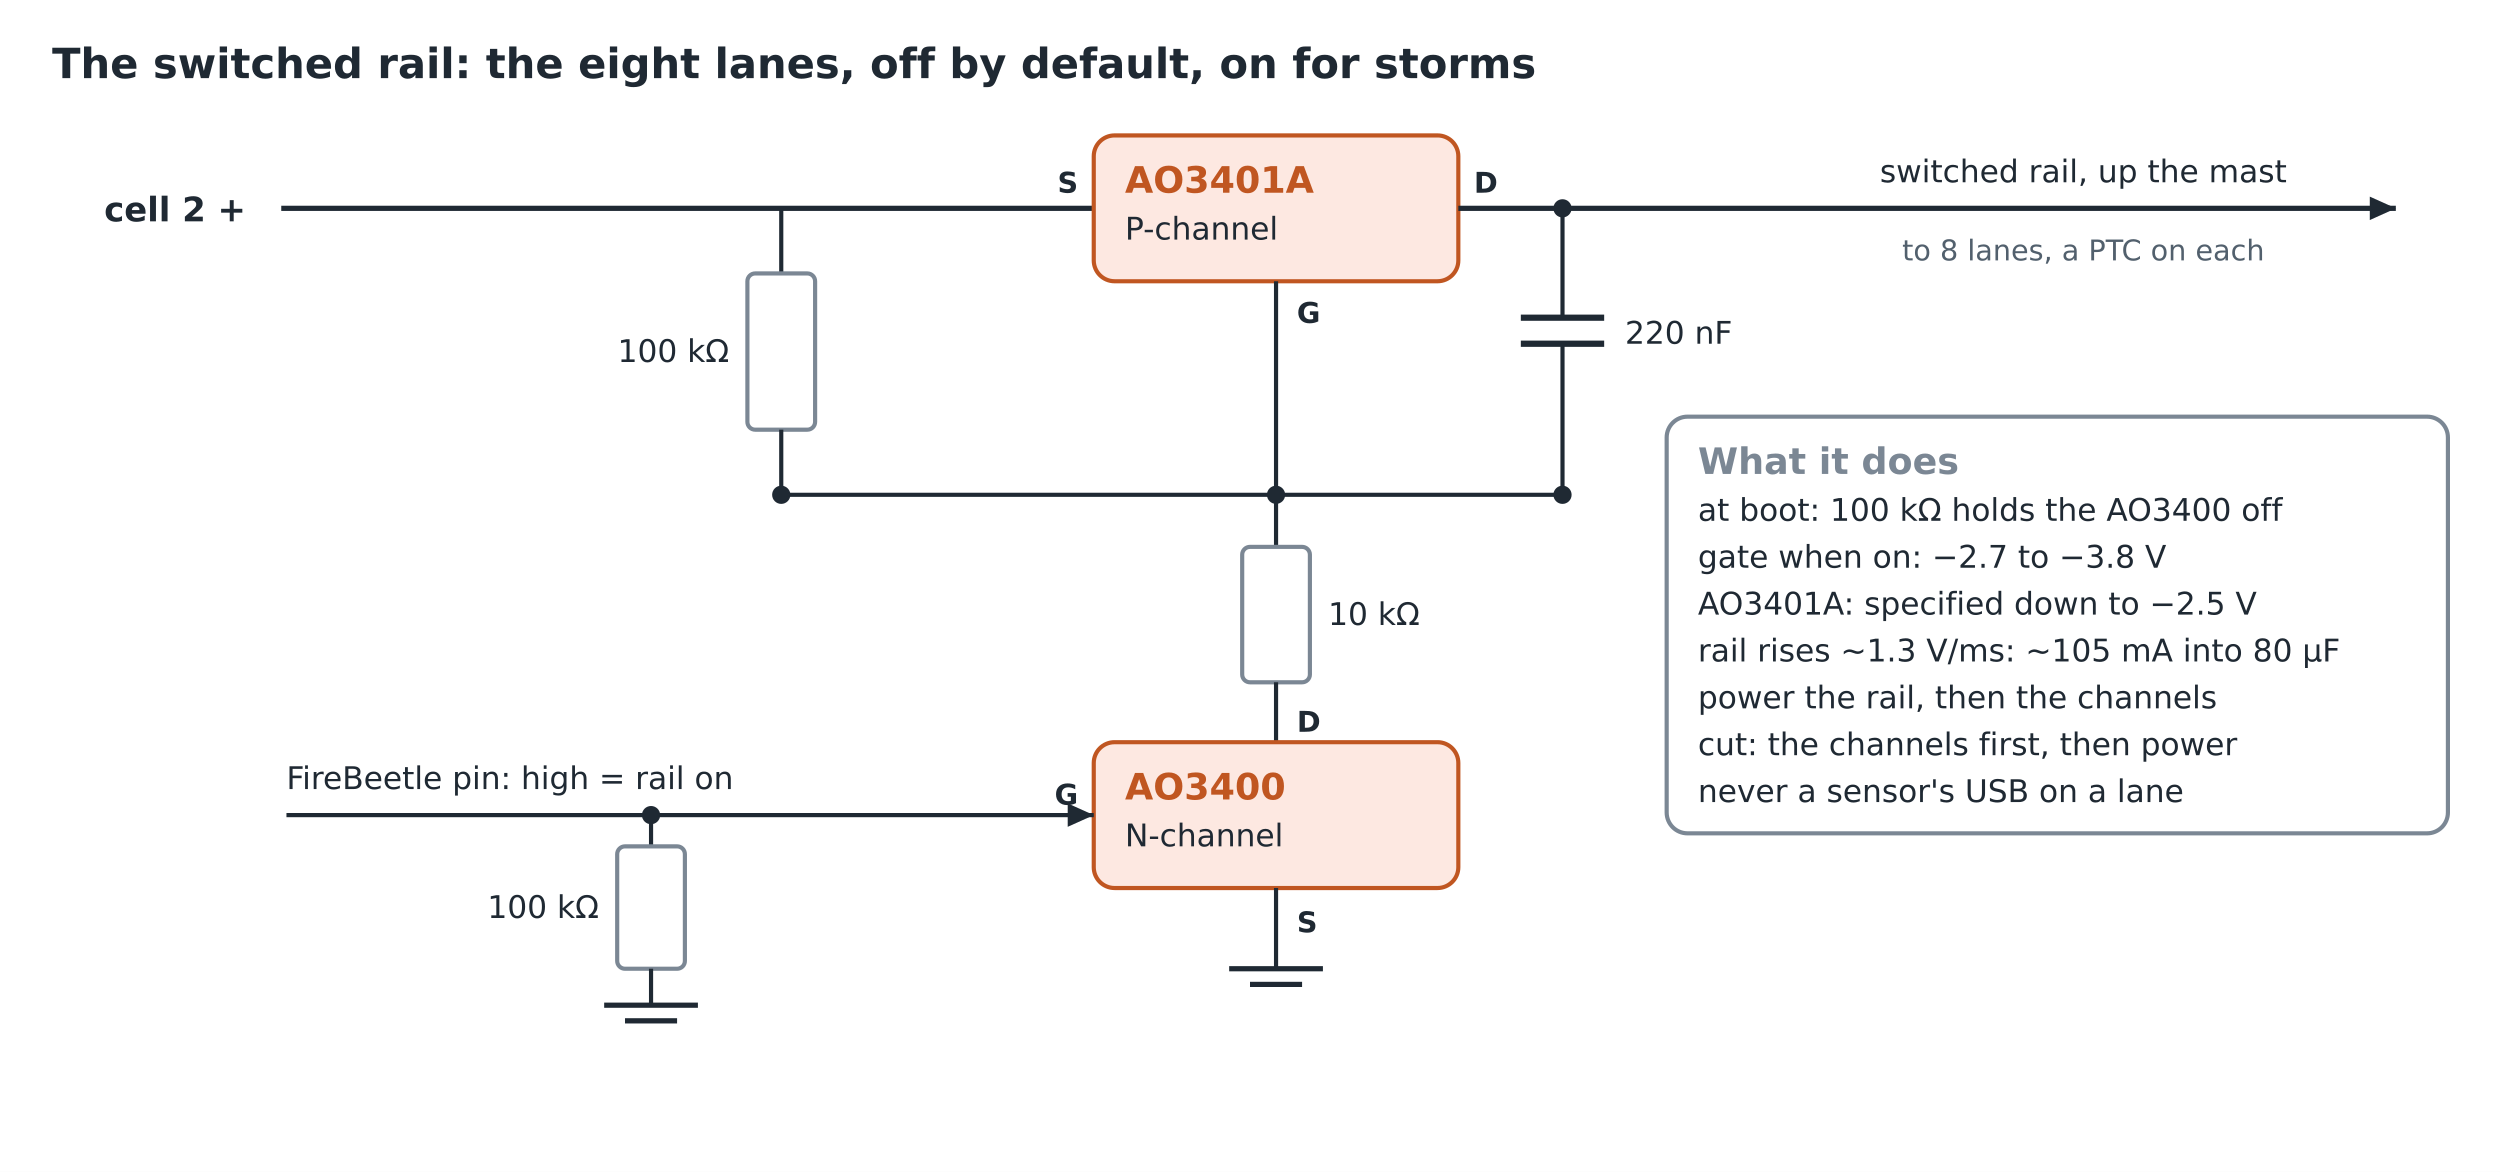
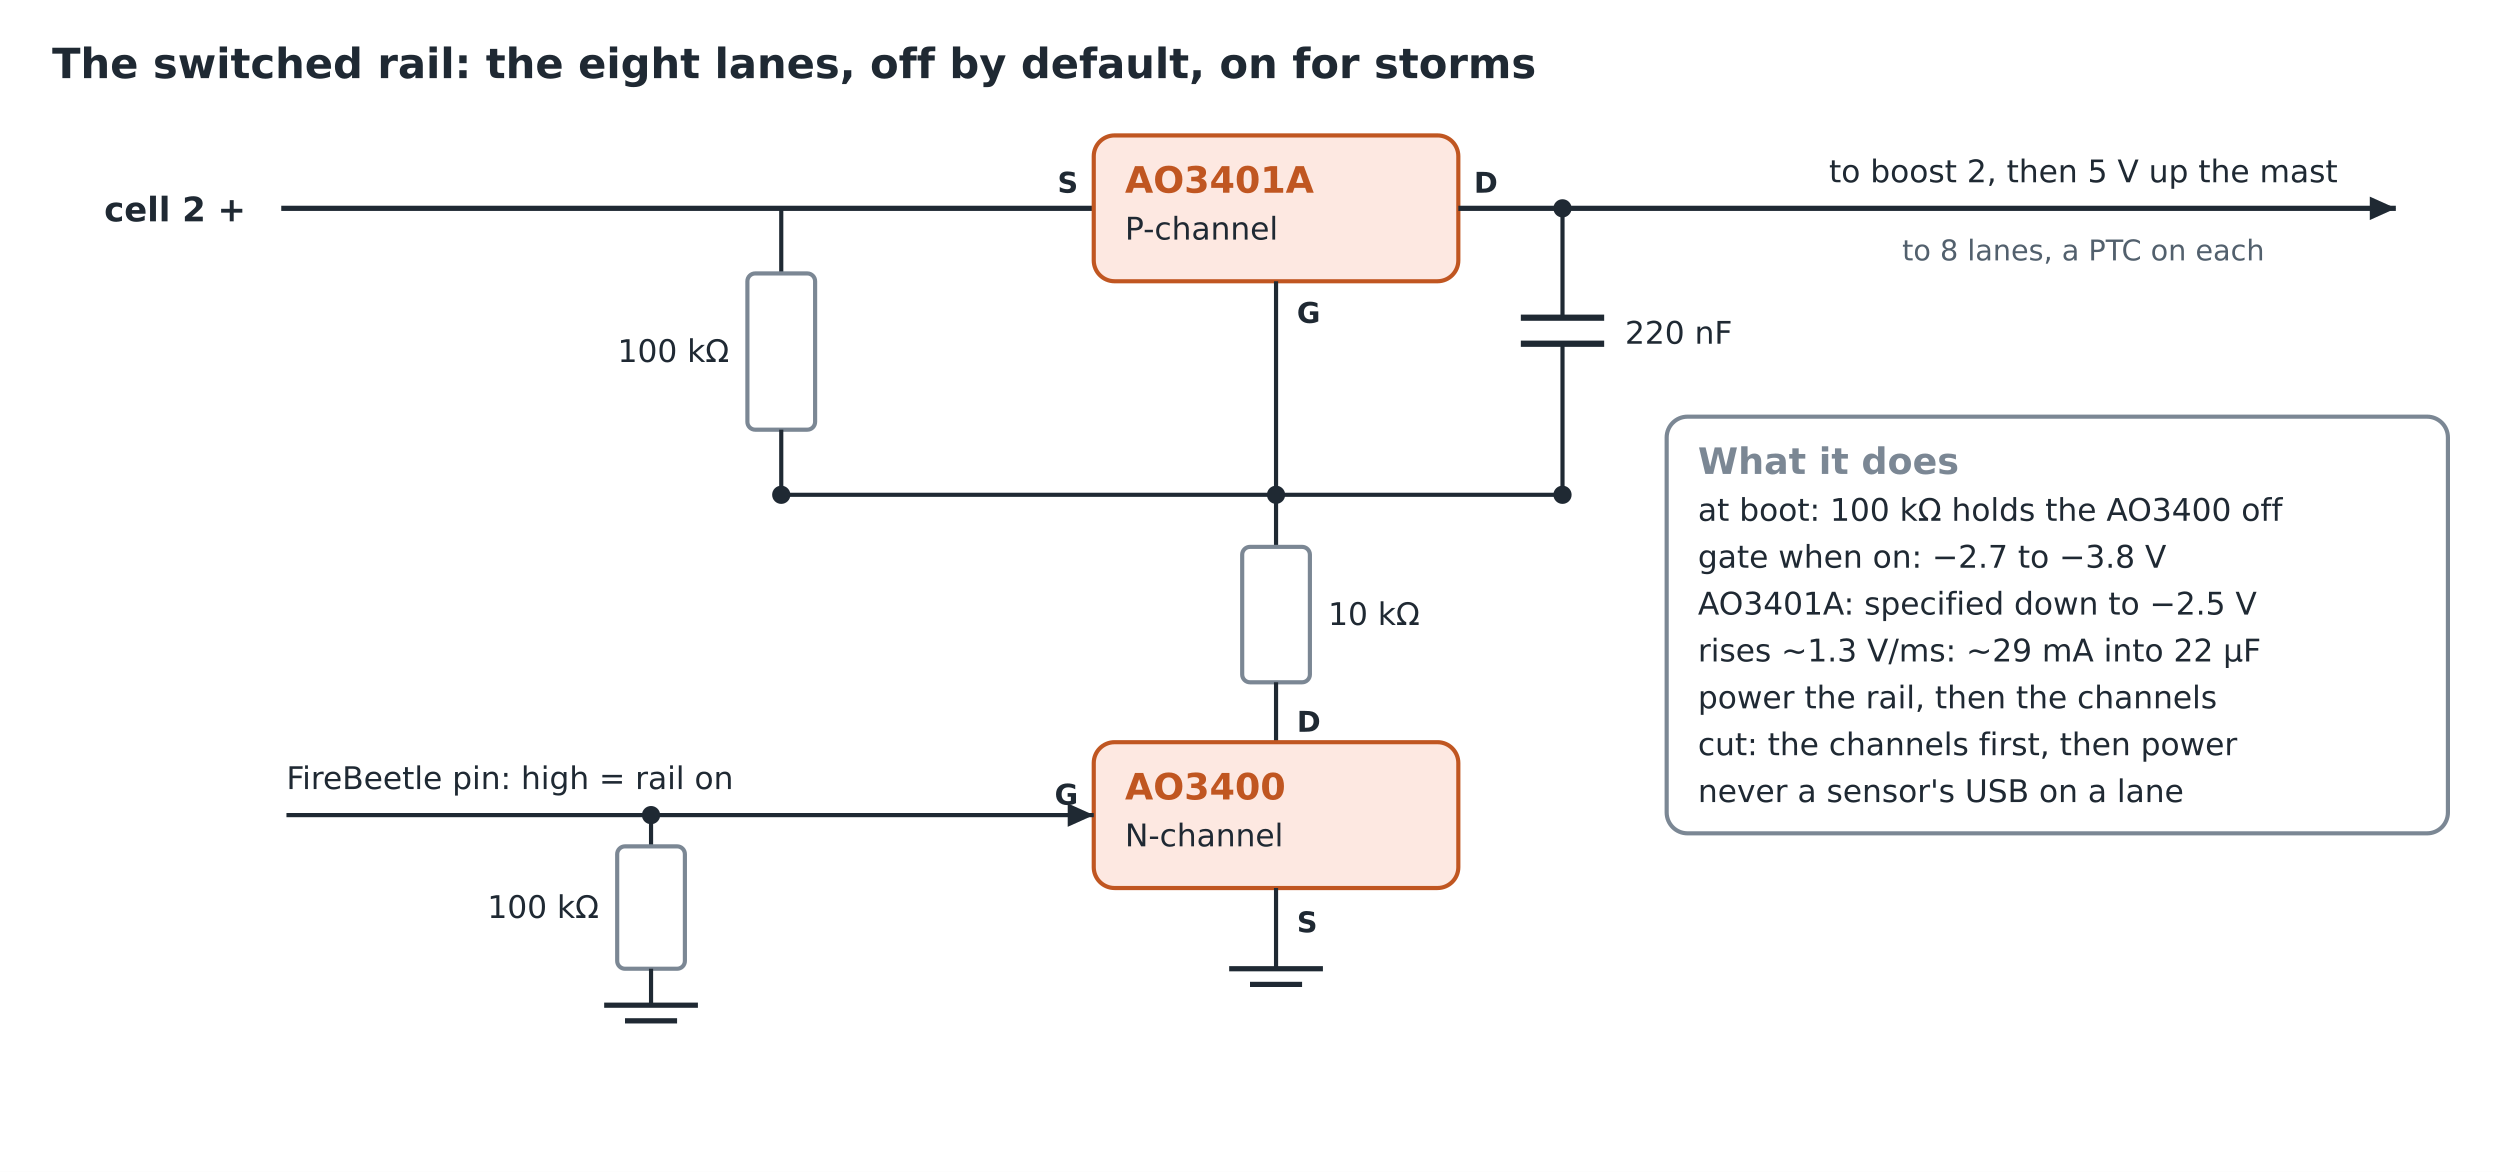
<svg xmlns="http://www.w3.org/2000/svg" width="960" height="450" viewBox="0 0 960 450" font-family="DejaVu Sans, Verdana, sans-serif">
  <rect width="960" height="450" fill="#ffffff" />
  <text x="20.0" y="30.0" font-size="16" font-weight="bold" text-anchor="start" fill="#1f2933">The switched rail: the eight lanes, off by default, on for storms</text>
  <text x="40.0" y="85.0" font-size="13" font-weight="bold" text-anchor="start" fill="#1f2933">cell 2 +</text>
  <polyline points="108.0,80.0 420.0,80.0" fill="none" stroke="#1f2933" stroke-width="2" stroke-linejoin="round" />
  <rect x="420.0" y="52.0" width="140.0" height="56.0" rx="8" fill="#fde8e1" stroke="#c05621" stroke-width="1.6" />
  <text x="432.0" y="74.0" font-size="14" font-weight="bold" text-anchor="start" fill="#c05621">AO3401A</text>
  <text x="432.0" y="92.0" font-size="12" text-anchor="start" fill="#1f2933">P-channel</text>
  <text x="414.0" y="74.0" font-size="11" font-weight="bold" text-anchor="end" fill="#1f2933">S</text>
  <text x="566.0" y="74.0" font-size="11" font-weight="bold" text-anchor="start" fill="#1f2933">D</text>
  <text x="498.0" y="124.0" font-size="11" font-weight="bold" text-anchor="start" fill="#1f2933">G</text>
  <polyline points="560.0,80.0 920.0,80.0" fill="none" stroke="#1f2933" stroke-width="2" stroke-linejoin="round" />
  <polygon points="920.0,80.0 910.0,75.5 910.0,84.5" fill="#1f2933" />
-   <text x="800.0" y="70.0" font-size="12" text-anchor="middle" fill="#1f2933">switched rail, up the mast</text>
+   <text x="800.0" y="70.0" font-size="12" text-anchor="middle" fill="#1f2933">to boost 2, then 5 V up the mast</text>
  <text x="800.0" y="100.0" font-size="11" text-anchor="middle" fill="#52606d">to 8 lanes, a PTC on each</text>
  <polyline points="490.0,108.0 490.0,190.0" fill="none" stroke="#1f2933" stroke-width="1.6" stroke-linejoin="round" />
  <polyline points="300.0,80.0 300.0,105.0" fill="none" stroke="#1f2933" stroke-width="1.6" stroke-linejoin="round" />
  <rect x="287.0" y="105.0" width="26.0" height="60.0" rx="3" fill="#ffffff" stroke="#7b8794" stroke-width="1.6" />
  <text x="280.0" y="139.0" font-size="12" text-anchor="end" fill="#1f2933">100 kΩ</text>
  <polyline points="300.0,165.0 300.0,190.0 490.0,190.0" fill="none" stroke="#1f2933" stroke-width="1.6" stroke-linejoin="round" />
  <polyline points="600.0,80.0 600.0,122.0" fill="none" stroke="#1f2933" stroke-width="1.6" stroke-linejoin="round" />
  <polyline points="584.0,122.0 616.0,122.0" fill="none" stroke="#1f2933" stroke-width="2.4" stroke-linejoin="round" />
  <polyline points="584.0,132.0 616.0,132.0" fill="none" stroke="#1f2933" stroke-width="2.4" stroke-linejoin="round" />
  <polyline points="600.0,132.0 600.0,190.0 490.0,190.0" fill="none" stroke="#1f2933" stroke-width="1.6" stroke-linejoin="round" />
  <text x="624.0" y="132.0" font-size="12" text-anchor="start" fill="#1f2933">220 nF</text>
  <circle cx="300" cy="190" r="3.5" fill="#1f2933" />
  <circle cx="490" cy="190" r="3.5" fill="#1f2933" />
  <circle cx="600" cy="190" r="3.5" fill="#1f2933" />
  <circle cx="600" cy="80" r="3.5" fill="#1f2933" />
  <polyline points="490.0,190.0 490.0,210.0" fill="none" stroke="#1f2933" stroke-width="1.6" stroke-linejoin="round" />
  <rect x="477.0" y="210.0" width="26.0" height="52.0" rx="3" fill="#ffffff" stroke="#7b8794" stroke-width="1.6" />
  <text x="510.0" y="240.0" font-size="12" text-anchor="start" fill="#1f2933">10 kΩ</text>
  <polyline points="490.0,262.0 490.0,285.0" fill="none" stroke="#1f2933" stroke-width="1.6" stroke-linejoin="round" />
  <rect x="420.0" y="285.0" width="140.0" height="56.0" rx="8" fill="#fde8e1" stroke="#c05621" stroke-width="1.6" />
  <text x="432.0" y="307.0" font-size="14" font-weight="bold" text-anchor="start" fill="#c05621">AO3400</text>
  <text x="432.0" y="325.0" font-size="12" text-anchor="start" fill="#1f2933">N-channel</text>
  <text x="498.0" y="281.0" font-size="11" font-weight="bold" text-anchor="start" fill="#1f2933">D</text>
  <text x="498.0" y="358.0" font-size="11" font-weight="bold" text-anchor="start" fill="#1f2933">S</text>
  <text x="414.0" y="309.0" font-size="11" font-weight="bold" text-anchor="end" fill="#1f2933">G</text>
  <polyline points="490.0,341.0 490.0,372.0" fill="none" stroke="#1f2933" stroke-width="1.6" stroke-linejoin="round" />
  <polyline points="472.0,372.0 508.0,372.0" fill="none" stroke="#1f2933" stroke-width="2" stroke-linejoin="round" />
  <polyline points="480.0,378.0 500.0,378.0" fill="none" stroke="#1f2933" stroke-width="2" stroke-linejoin="round" />
  <polyline points="110.0,313.0 420.0,313.0" fill="none" stroke="#1f2933" stroke-width="1.6" stroke-linejoin="round" />
  <polygon points="420.0,313.0 410.0,308.5 410.0,317.5" fill="#1f2933" />
  <text x="110.0" y="303.0" font-size="12" text-anchor="start" fill="#1f2933">FireBeetle pin: high = rail on</text>
  <circle cx="250" cy="313" r="3.5" fill="#1f2933" />
  <polyline points="250.0,313.0 250.0,325.0" fill="none" stroke="#1f2933" stroke-width="1.6" stroke-linejoin="round" />
  <rect x="237.0" y="325.0" width="26.0" height="47.0" rx="3" fill="#ffffff" stroke="#7b8794" stroke-width="1.6" />
  <text x="230.0" y="352.5" font-size="12" text-anchor="end" fill="#1f2933">100 kΩ</text>
  <polyline points="250.0,372.0 250.0,386.0" fill="none" stroke="#1f2933" stroke-width="1.6" stroke-linejoin="round" />
  <polyline points="232.0,386.0 268.0,386.0" fill="none" stroke="#1f2933" stroke-width="2" stroke-linejoin="round" />
  <polyline points="240.0,392.0 260.0,392.0" fill="none" stroke="#1f2933" stroke-width="2" stroke-linejoin="round" />
  <rect x="640.0" y="160.0" width="300.0" height="160.0" rx="8" fill="#ffffff" stroke="#7b8794" stroke-width="1.6" />
  <text x="652.0" y="182.0" font-size="14" font-weight="bold" text-anchor="start" fill="#7b8794">What it does</text>
  <text x="652.0" y="200.0" font-size="12" text-anchor="start" fill="#1f2933">at boot: 100 kΩ holds the AO3400 off</text>
  <text x="652.0" y="218.0" font-size="12" text-anchor="start" fill="#1f2933">gate when on: −2.7 to −3.8 V</text>
  <text x="652.0" y="236.0" font-size="12" text-anchor="start" fill="#1f2933">AO3401A: specified down to −2.5 V</text>
-   <text x="652.0" y="254.0" font-size="12" text-anchor="start" fill="#1f2933">rail rises ~1.3 V/ms: ~105 mA into 80 µF</text>
+   <text x="652.0" y="254.0" font-size="12" text-anchor="start" fill="#1f2933">rises ~1.3 V/ms: ~29 mA into 22 µF</text>
  <text x="652.0" y="272.0" font-size="12" text-anchor="start" fill="#1f2933">power the rail, then the channels</text>
  <text x="652.0" y="290.0" font-size="12" text-anchor="start" fill="#1f2933">cut: the channels first, then power</text>
  <text x="652.0" y="308.0" font-size="12" text-anchor="start" fill="#1f2933">never a sensor's USB on a lane</text>
</svg>
